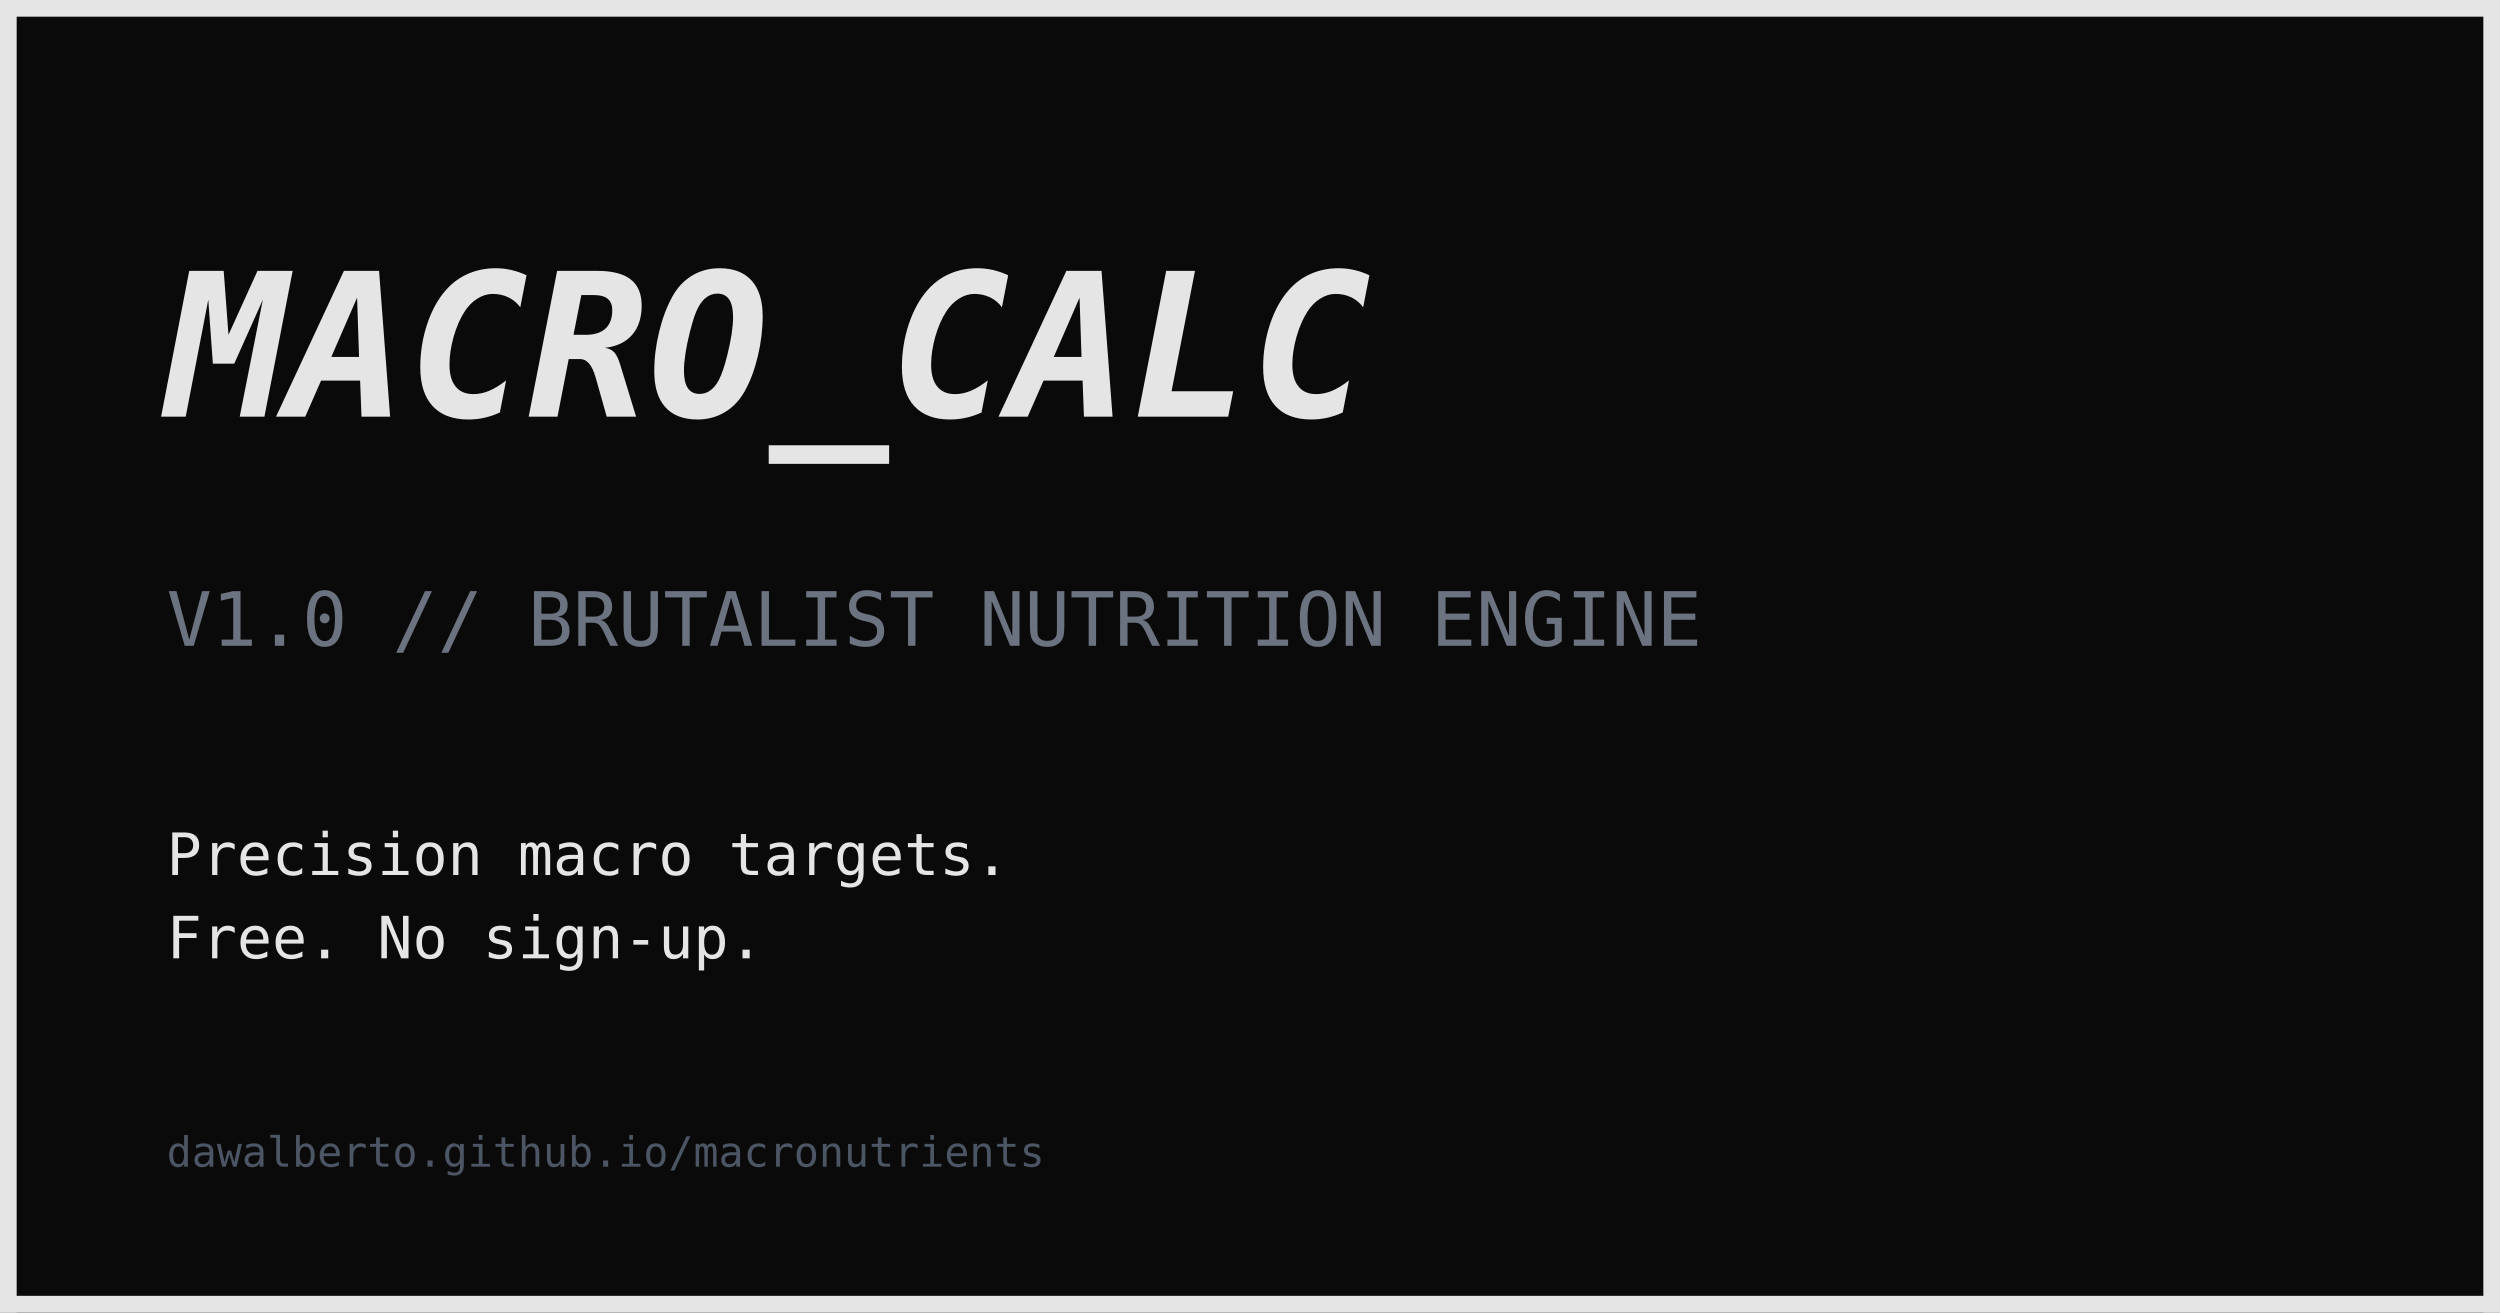
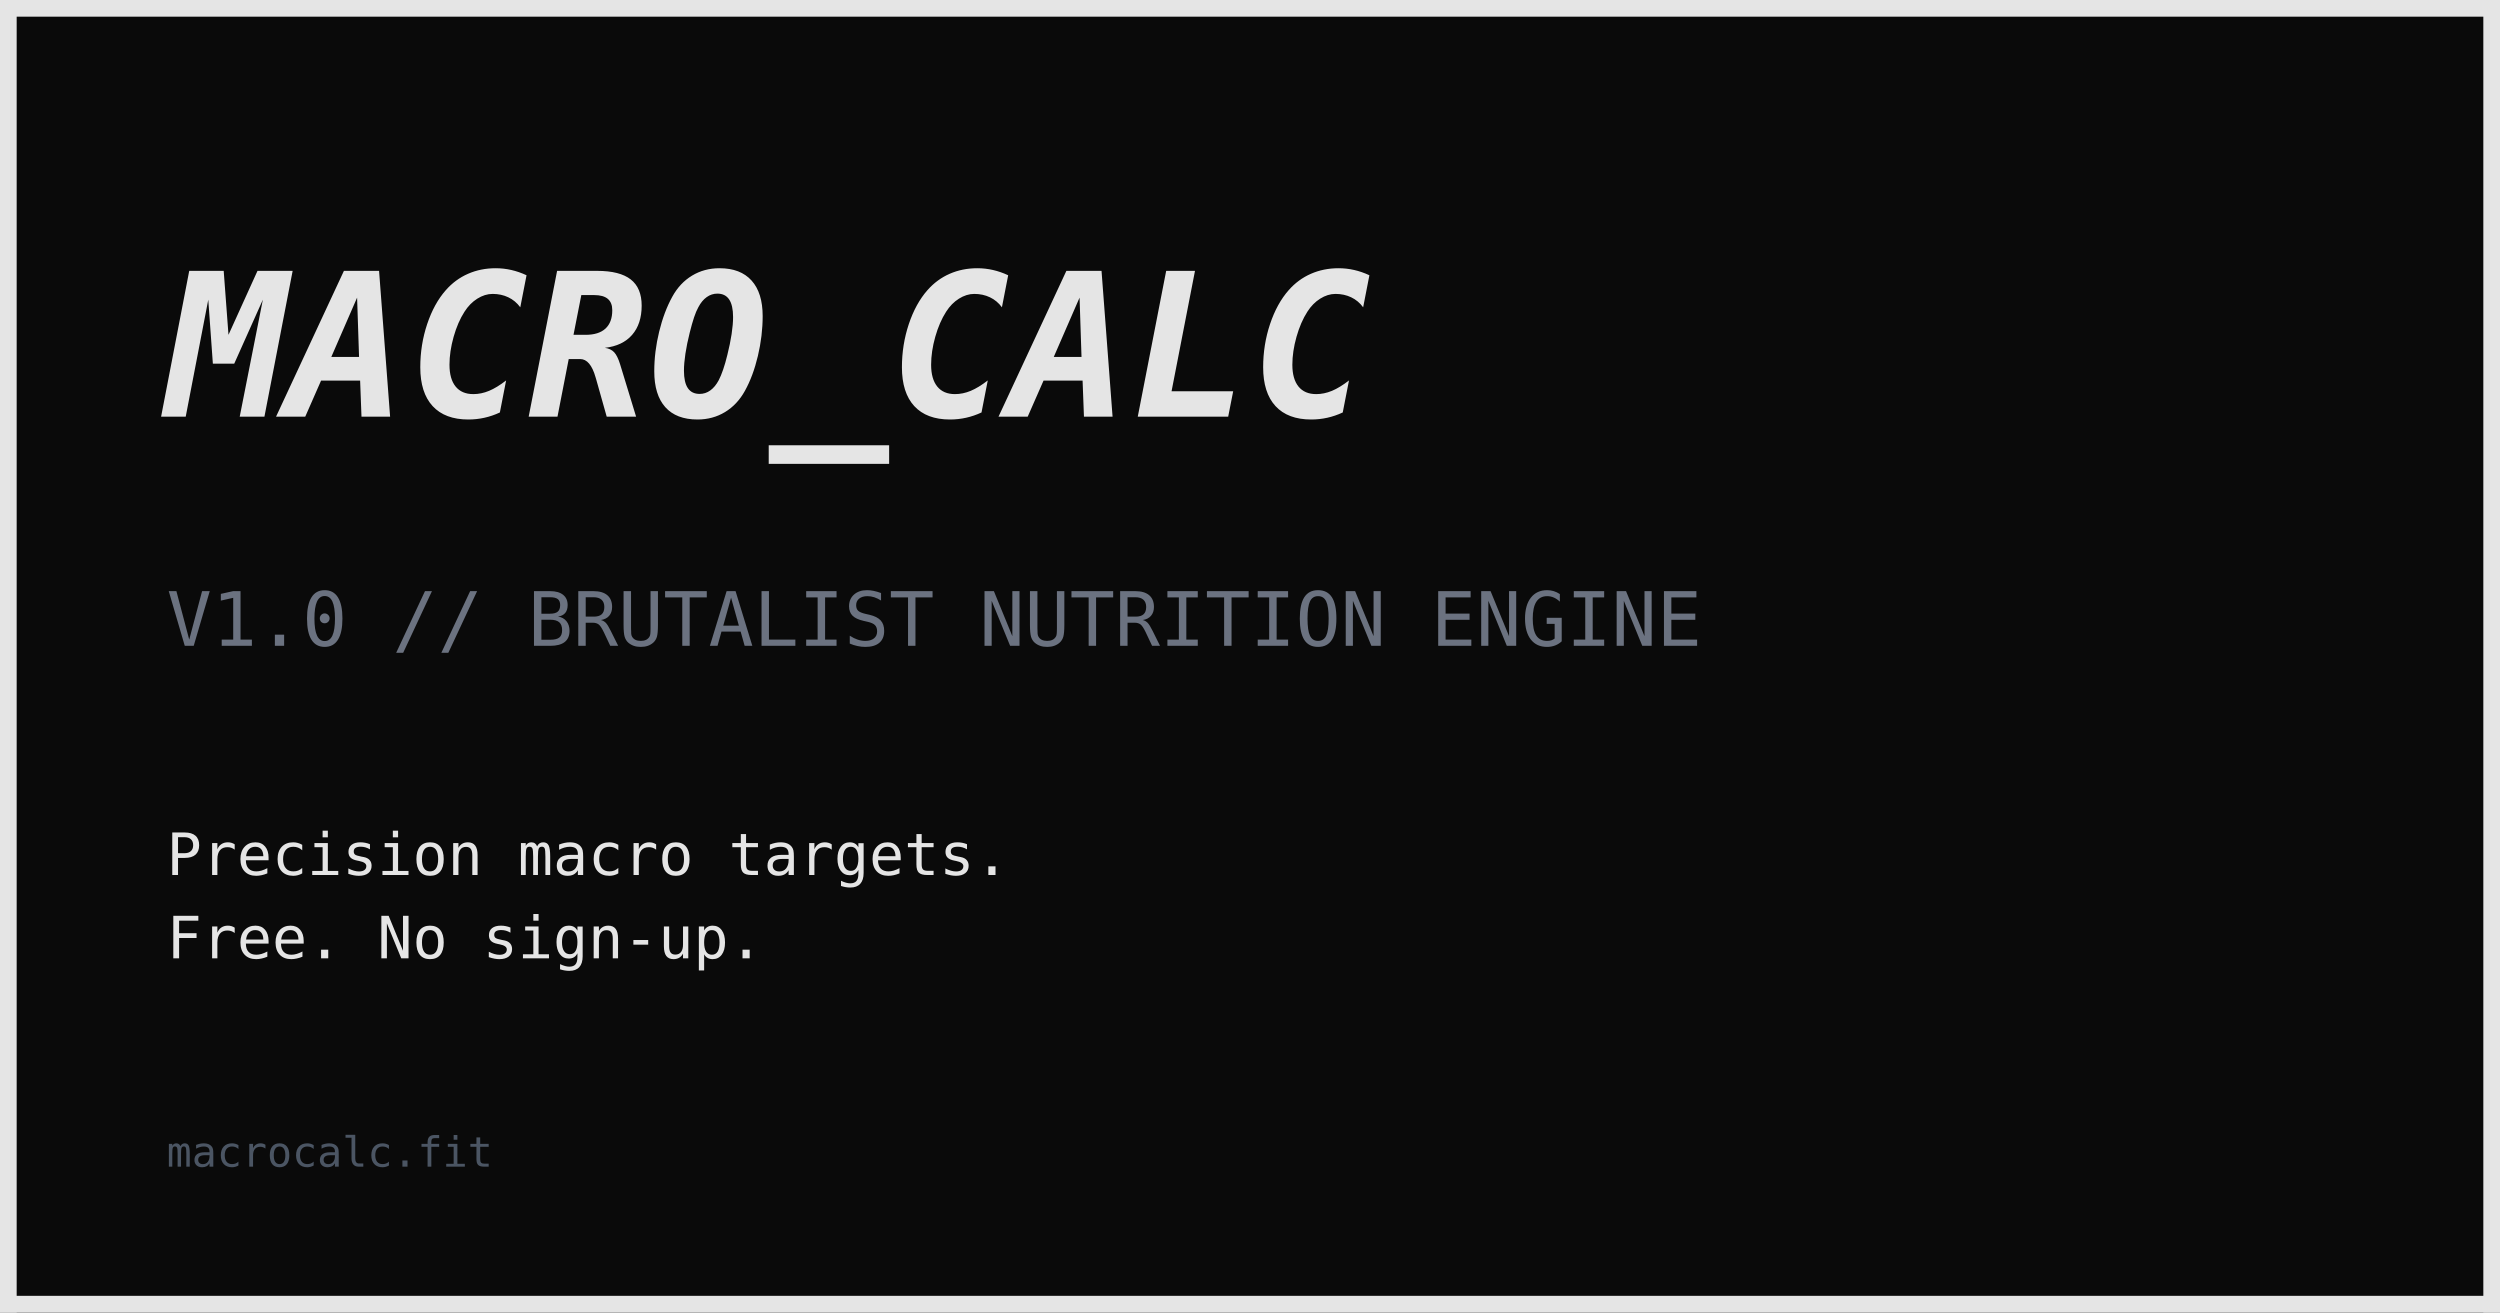
<svg xmlns="http://www.w3.org/2000/svg" width="1200" height="630" viewBox="0 0 1200 630">
  <rect width="1200" height="630" fill="#0A0A0A" />
  <rect x="0" y="0" width="1200" height="8" fill="#E5E5E5" />
  <rect x="0" y="622" width="1200" height="8" fill="#E5E5E5" />
  <rect x="0" y="0" width="8" height="630" fill="#E5E5E5" />
  <rect x="1192" y="0" width="8" height="630" fill="#E5E5E5" />
  <text x="80" y="200" font-family="monospace" font-size="96" font-weight="900" fill="#E5E5E5" font-style="italic">MACRO_CALC</text>
  <text x="80" y="310" font-family="monospace" font-size="36" fill="#6B7280">V1.0 // BRUTALIST NUTRITION ENGINE</text>
  <text x="80" y="420" font-family="monospace" font-size="28" fill="#E5E5E5">Precision macro targets.</text>
  <text x="80" y="460" font-family="monospace" font-size="28" fill="#E5E5E5">Free. No sign-up.</text>
-   <text x="80" y="560" font-family="monospace" font-size="20" fill="#4B5563">dawalberto.github.io/macronutrients</text>
+   <text x="80" y="560" font-family="monospace" font-size="20" fill="#4B5563">macrocalc.fit</text>
</svg>
